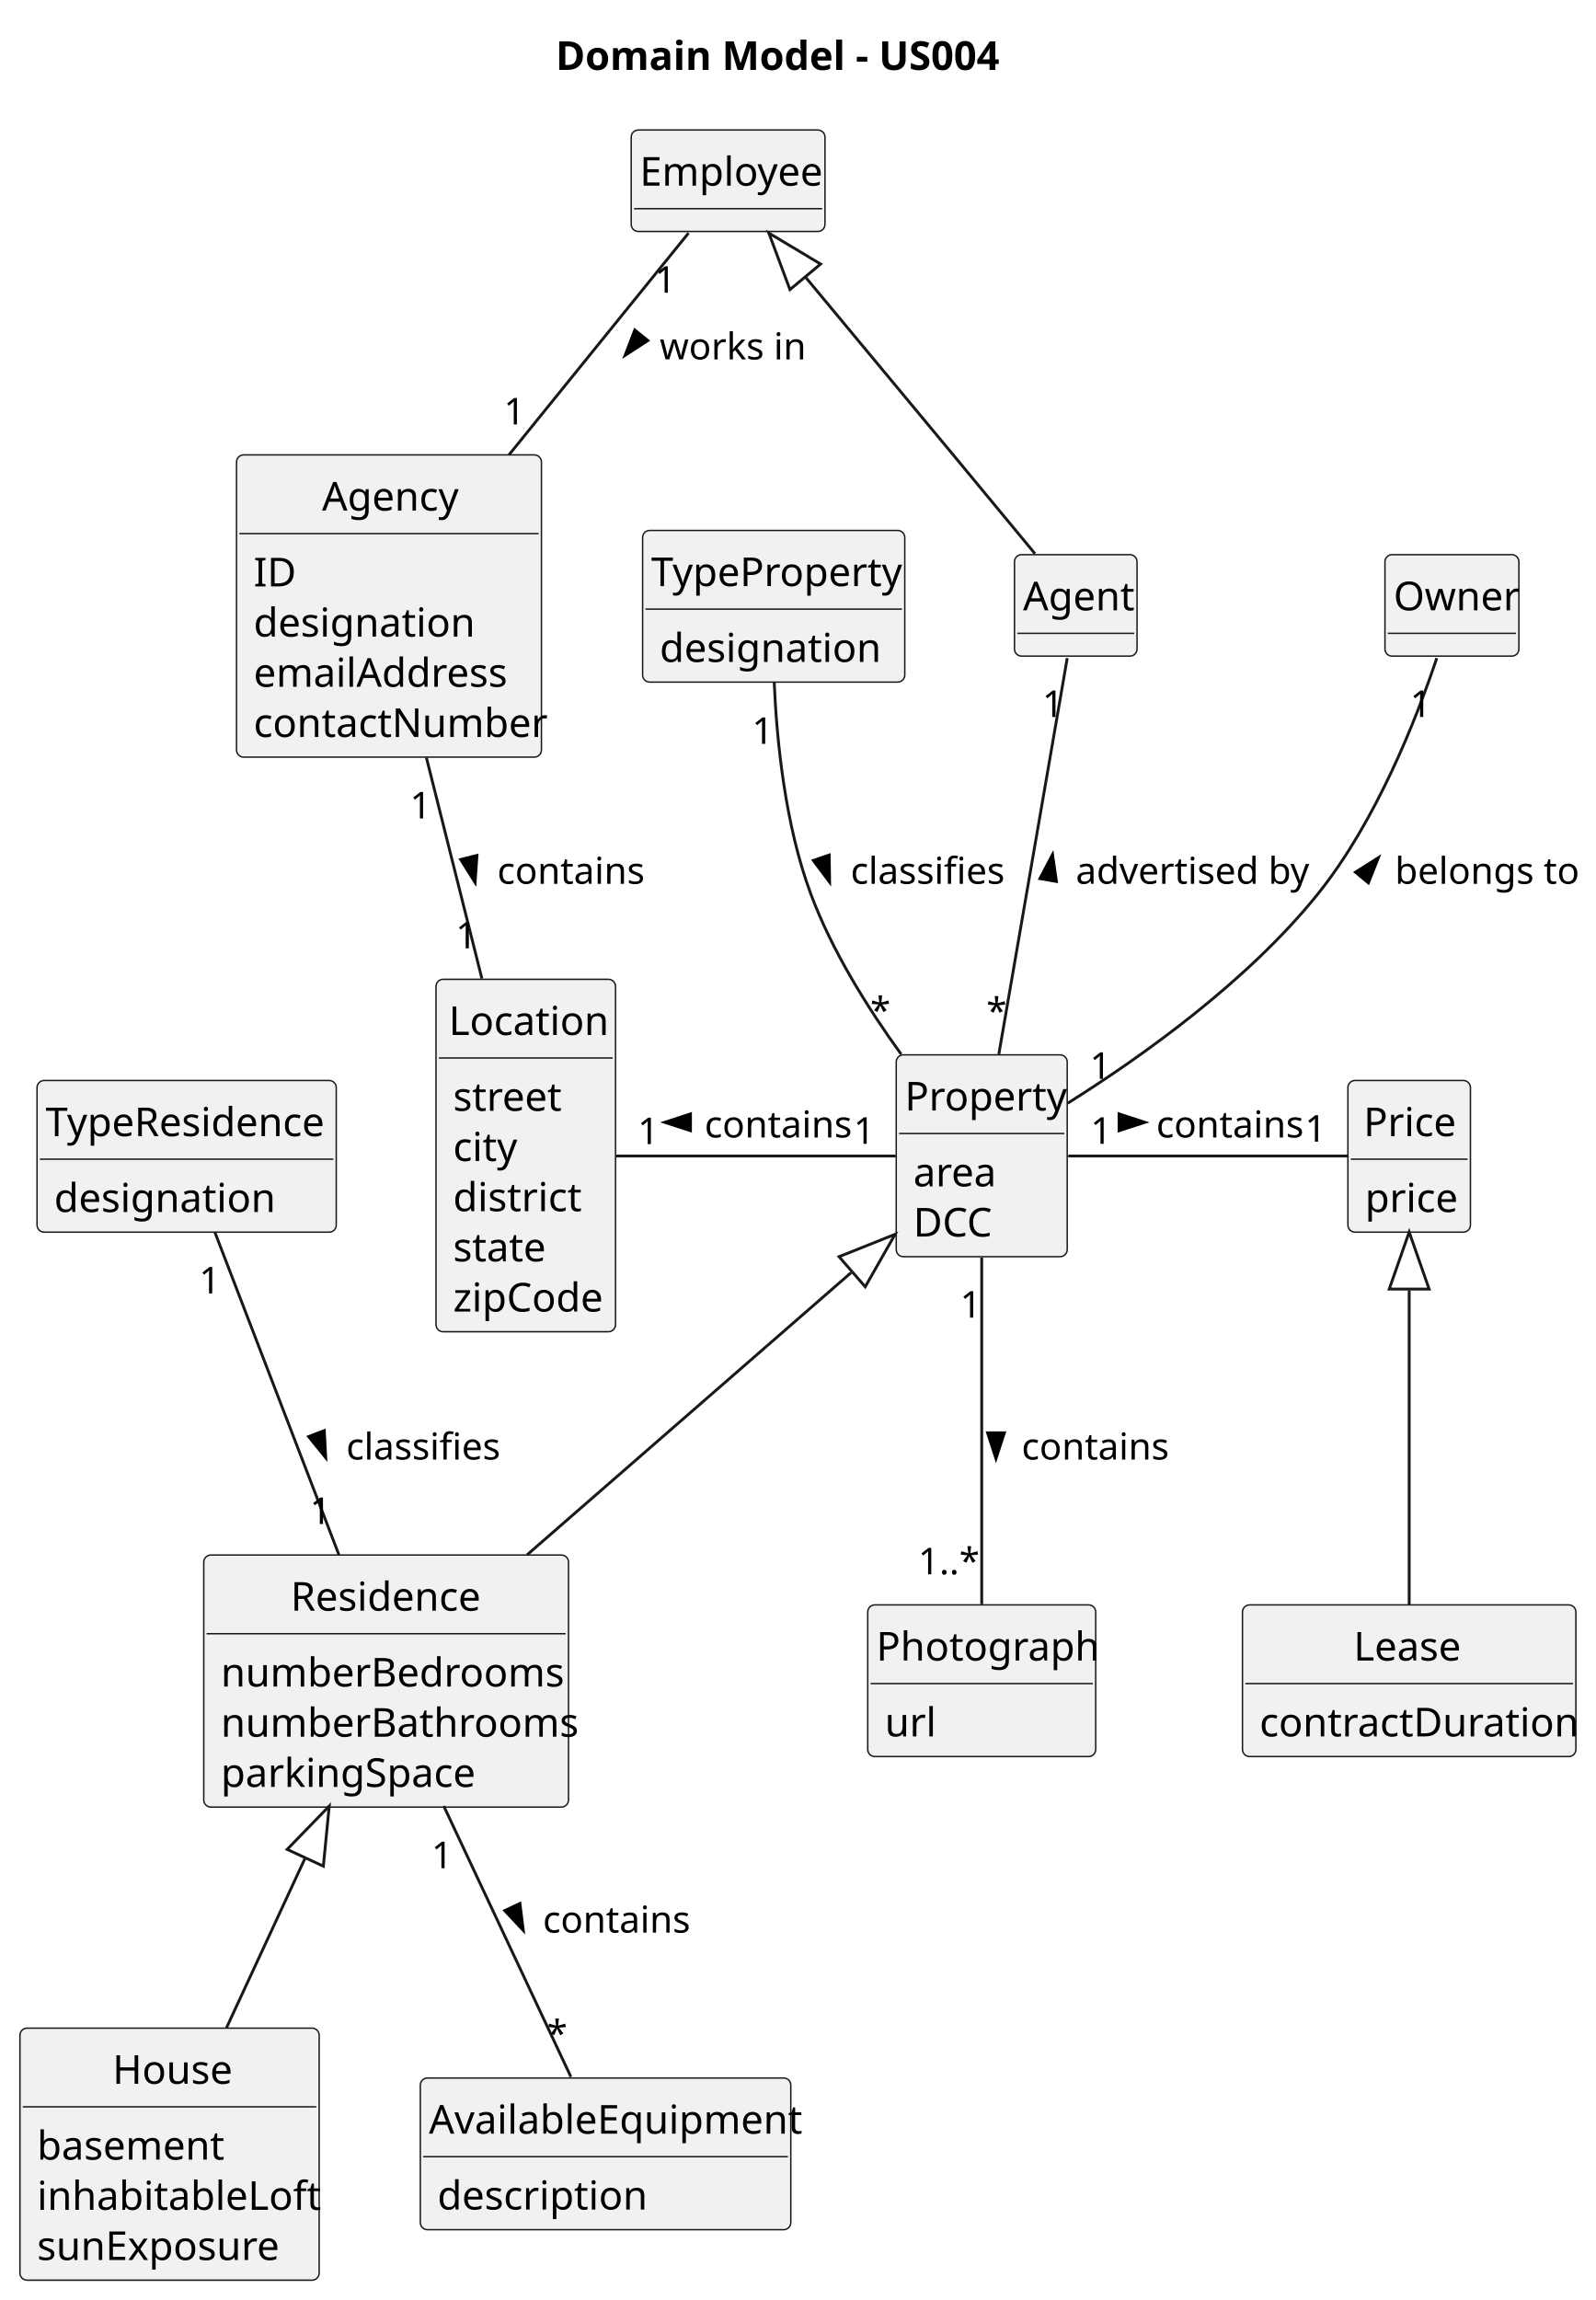
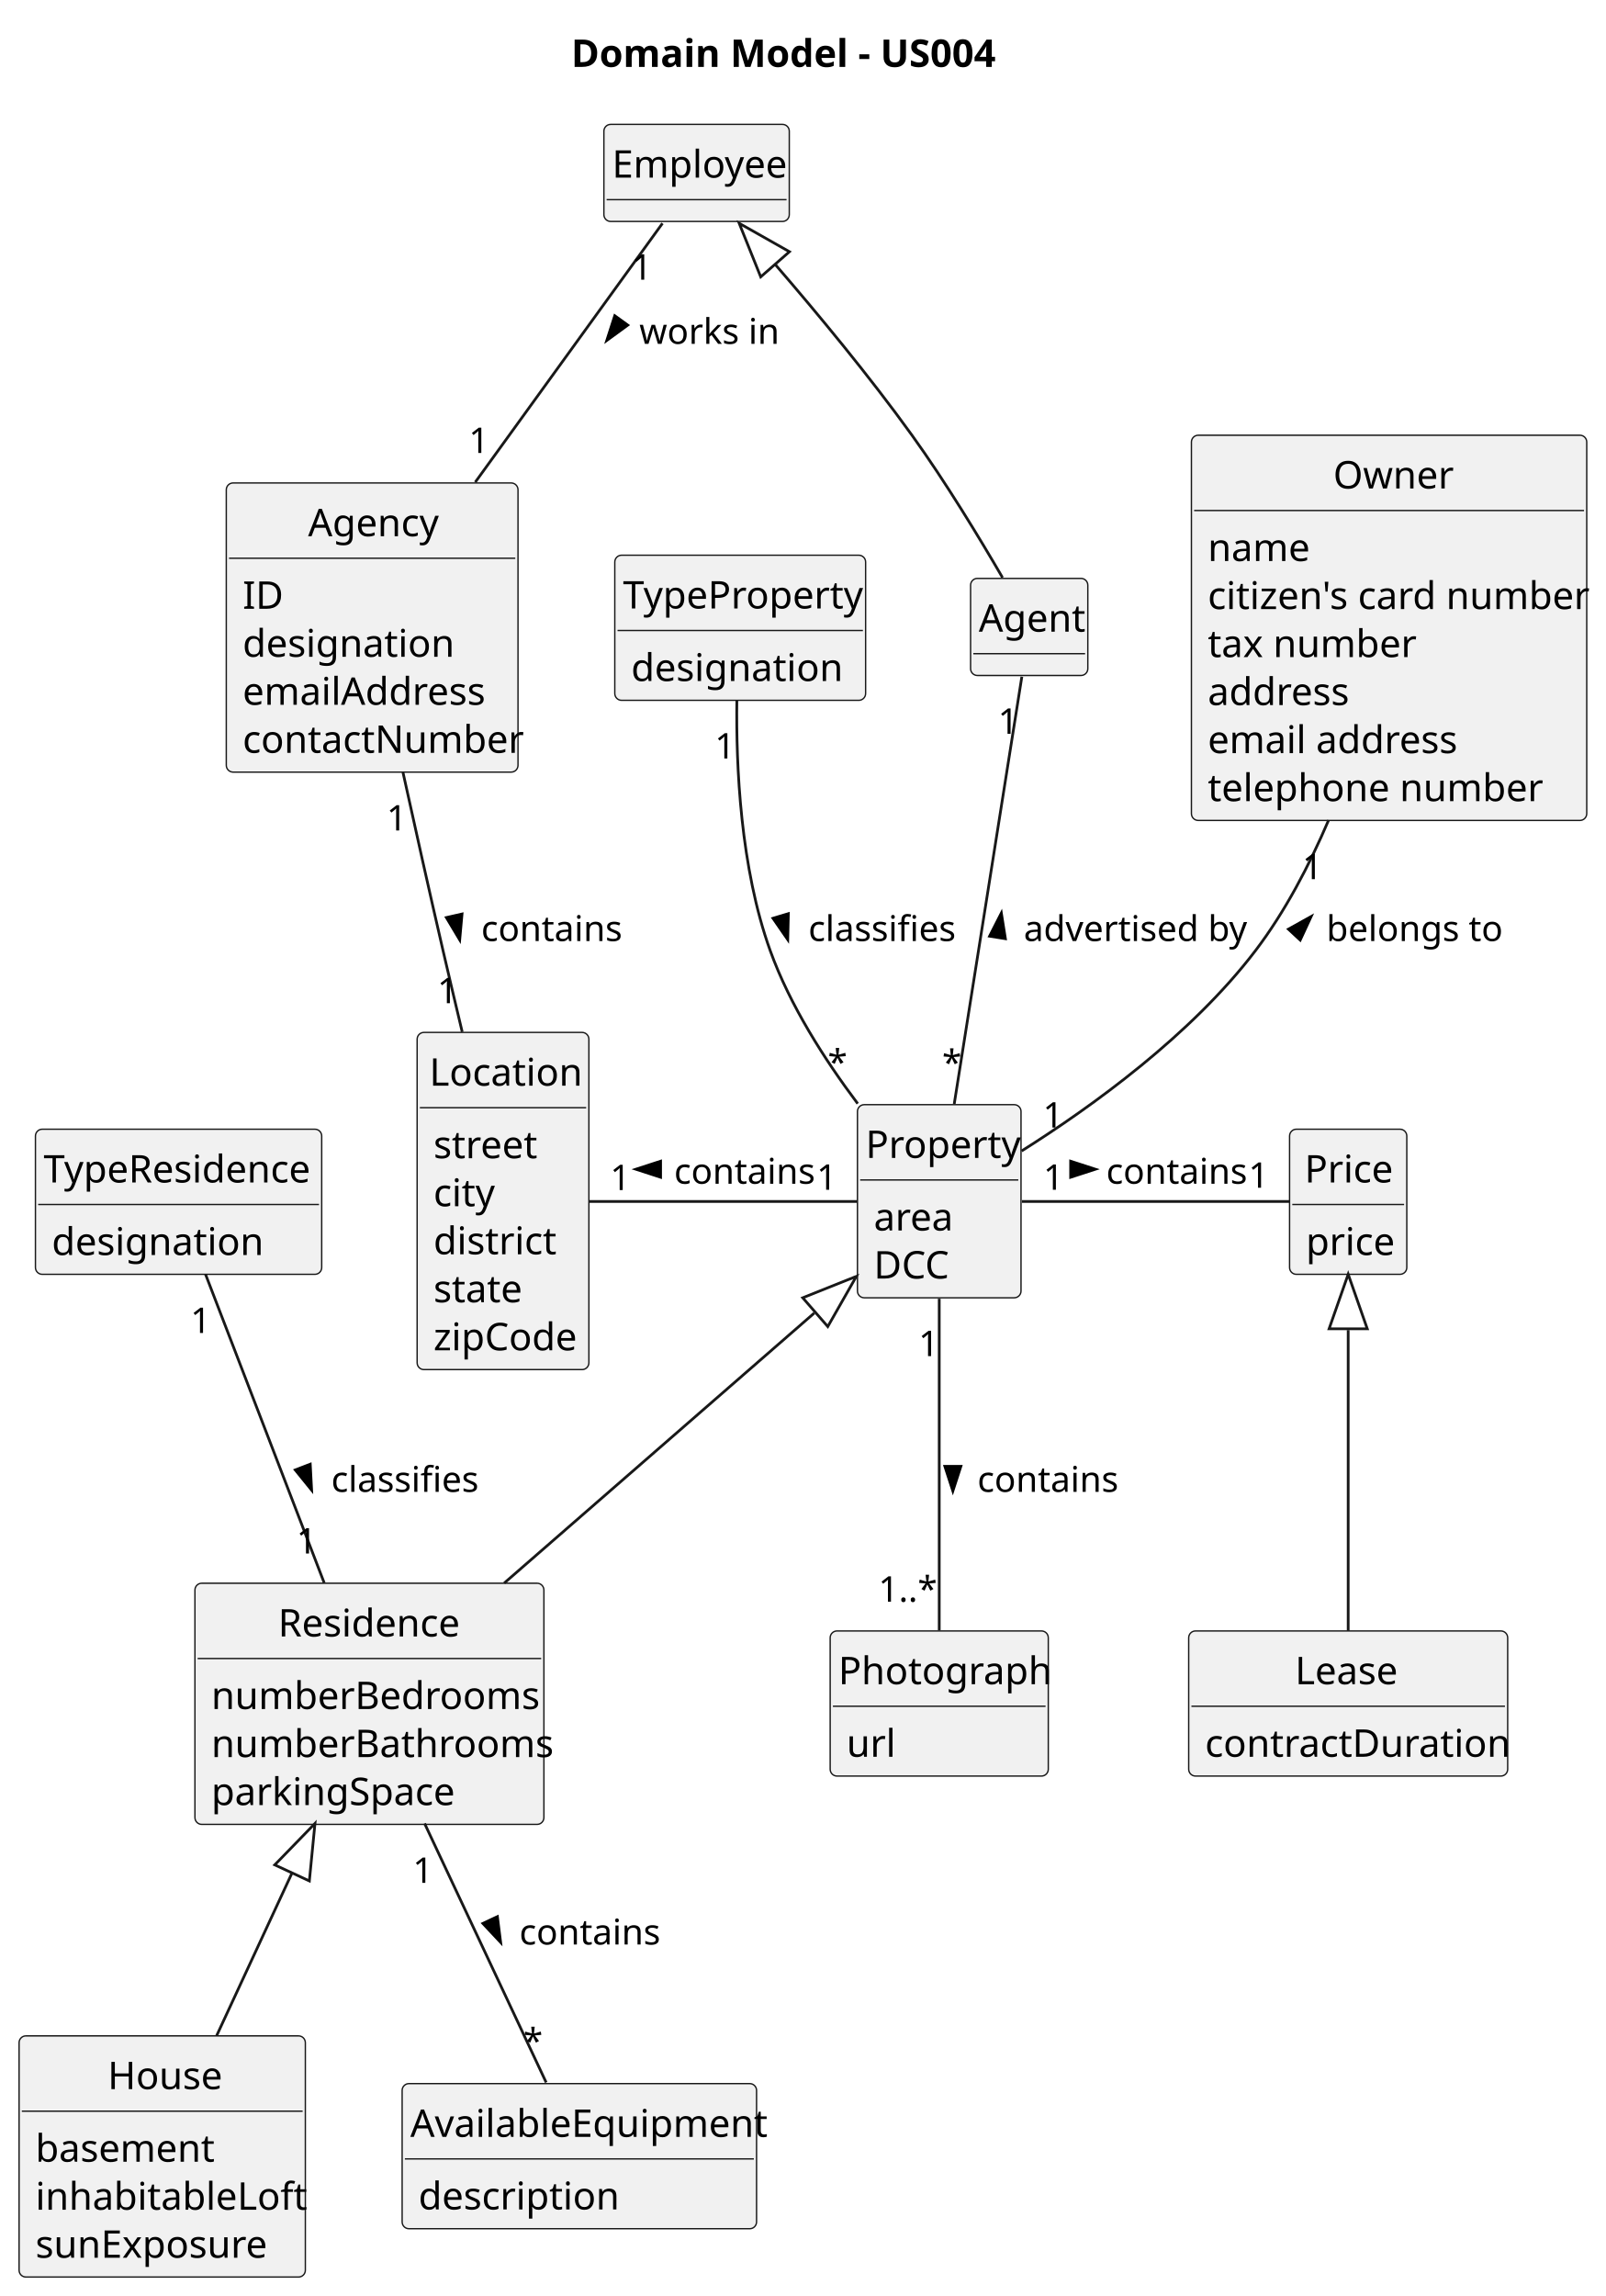
- <svg xmlns="http://www.w3.org/2000/svg" contentStyleType="text/css" height="807px" preserveAspectRatio="none" style="width:560px;height:807px;background:#FFFFFF;" version="1.1" viewBox="0 0 560 807" width="560px" zoomAndPan="magnify">
+ <svg xmlns="http://www.w3.org/2000/svg" contentStyleType="text/css" height="842px" preserveAspectRatio="none" style="width:589px;height:842px;background:#FFFFFF;" version="1.1" viewBox="0 0 589 842" width="589px" zoomAndPan="magnify">
  <defs />
  <g>
-     <text fill="#000000" font-family="sans-serif" font-size="14" font-weight="bold" lengthAdjust="spacing" textLength="156" x="195" y="24.533">Domain Model - US004</text>
+     <text fill="#000000" font-family="sans-serif" font-size="14" font-weight="bold" lengthAdjust="spacing" textLength="156" x="209.5" y="24.533">Domain Model - US004</text>
    <g id="elem_Property">
-       <rect codeLine="14" fill="#F1F1F1" height="70.828" id="Property" rx="2.5" ry="2.5" style="stroke:#181818;stroke-width:0.5;" width="60" x="314.5" y="370.109" />
-       <text fill="#000000" font-family="sans-serif" font-size="14" lengthAdjust="spacing" textLength="54" x="317.5" y="389.643">Property</text>
-       <line style="stroke:#181818;stroke-width:0.5;" x1="315.5" x2="373.5" y1="397.719" y2="397.719" />
-       <text fill="#000000" font-family="sans-serif" font-size="14" lengthAdjust="spacing" textLength="29" x="320.5" y="416.252">area</text>
-       <text fill="#000000" font-family="sans-serif" font-size="14" lengthAdjust="spacing" textLength="30" x="320.5" y="433.861">DCC</text>
+       <rect codeLine="14" fill="#F1F1F1" height="70.828" id="Property" rx="2.5" ry="2.5" style="stroke:#181818;stroke-width:0.5;" width="60" x="314.5" y="405.109" />
+       <text fill="#000000" font-family="sans-serif" font-size="14" lengthAdjust="spacing" textLength="54" x="317.5" y="424.643">Property</text>
+       <line style="stroke:#181818;stroke-width:0.5;" x1="315.5" x2="373.5" y1="432.719" y2="432.719" />
+       <text fill="#000000" font-family="sans-serif" font-size="14" lengthAdjust="spacing" textLength="29" x="320.5" y="451.252">area</text>
+       <text fill="#000000" font-family="sans-serif" font-size="14" lengthAdjust="spacing" textLength="30" x="320.5" y="468.861">DCC</text>
    </g>
    <g id="elem_Photograph">
-       <rect codeLine="19" fill="#F1F1F1" height="53.219" id="Photograph" rx="2.5" ry="2.5" style="stroke:#181818;stroke-width:0.5;" width="80" x="304.5" y="563.109" />
-       <text fill="#000000" font-family="sans-serif" font-size="14" lengthAdjust="spacing" textLength="74" x="307.5" y="582.643">Photograph</text>
-       <line style="stroke:#181818;stroke-width:0.5;" x1="305.5" x2="383.5" y1="590.719" y2="590.719" />
-       <text fill="#000000" font-family="sans-serif" font-size="14" lengthAdjust="spacing" textLength="16" x="310.5" y="609.252">url</text>
+       <rect codeLine="19" fill="#F1F1F1" height="53.219" id="Photograph" rx="2.5" ry="2.5" style="stroke:#181818;stroke-width:0.5;" width="80" x="304.5" y="598.109" />
+       <text fill="#000000" font-family="sans-serif" font-size="14" lengthAdjust="spacing" textLength="74" x="307.5" y="617.643">Photograph</text>
+       <line style="stroke:#181818;stroke-width:0.5;" x1="305.5" x2="383.5" y1="625.719" y2="625.719" />
+       <text fill="#000000" font-family="sans-serif" font-size="14" lengthAdjust="spacing" textLength="16" x="310.5" y="644.252">url</text>
    </g>
    <g id="elem_Lease">
-       <rect codeLine="23" fill="#F1F1F1" height="53.219" id="Lease" rx="2.5" ry="2.5" style="stroke:#181818;stroke-width:0.5;" width="117" x="436" y="563.109" />
-       <text fill="#000000" font-family="sans-serif" font-size="14" lengthAdjust="spacing" textLength="39" x="475" y="582.643">Lease</text>
-       <line style="stroke:#181818;stroke-width:0.5;" x1="437" x2="552" y1="590.719" y2="590.719" />
-       <text fill="#000000" font-family="sans-serif" font-size="14" lengthAdjust="spacing" textLength="105" x="442" y="609.252">contractDuration</text>
+       <rect codeLine="23" fill="#F1F1F1" height="53.219" id="Lease" rx="2.5" ry="2.5" style="stroke:#181818;stroke-width:0.5;" width="117" x="436" y="598.109" />
+       <text fill="#000000" font-family="sans-serif" font-size="14" lengthAdjust="spacing" textLength="39" x="475" y="617.643">Lease</text>
+       <line style="stroke:#181818;stroke-width:0.5;" x1="437" x2="552" y1="625.719" y2="625.719" />
+       <text fill="#000000" font-family="sans-serif" font-size="14" lengthAdjust="spacing" textLength="105" x="442" y="644.252">contractDuration</text>
    </g>
    <g id="elem_Price">
-       <rect codeLine="27" fill="#F1F1F1" height="53.219" id="Price" rx="2.5" ry="2.5" style="stroke:#181818;stroke-width:0.5;" width="43" x="473" y="379.109" />
-       <text fill="#000000" font-family="sans-serif" font-size="14" lengthAdjust="spacing" textLength="32" x="478.5" y="398.643">Price</text>
-       <line style="stroke:#181818;stroke-width:0.5;" x1="474" x2="515" y1="406.719" y2="406.719" />
-       <text fill="#000000" font-family="sans-serif" font-size="14" lengthAdjust="spacing" textLength="31" x="479" y="425.252">price</text>
+       <rect codeLine="27" fill="#F1F1F1" height="53.219" id="Price" rx="2.5" ry="2.5" style="stroke:#181818;stroke-width:0.5;" width="43" x="473" y="414.109" />
+       <text fill="#000000" font-family="sans-serif" font-size="14" lengthAdjust="spacing" textLength="32" x="478.5" y="433.643">Price</text>
+       <line style="stroke:#181818;stroke-width:0.5;" x1="474" x2="515" y1="441.719" y2="441.719" />
+       <text fill="#000000" font-family="sans-serif" font-size="14" lengthAdjust="spacing" textLength="31" x="479" y="460.252">price</text>
    </g>
    <g id="elem_Residence">
-       <rect codeLine="31" fill="#F1F1F1" height="88.438" id="Residence" rx="2.5" ry="2.5" style="stroke:#181818;stroke-width:0.5;" width="128" x="71.5" y="545.609" />
-       <text fill="#000000" font-family="sans-serif" font-size="14" lengthAdjust="spacing" textLength="67" x="102" y="565.143">Residence</text>
-       <line style="stroke:#181818;stroke-width:0.5;" x1="72.5" x2="198.5" y1="573.219" y2="573.219" />
-       <text fill="#000000" font-family="sans-serif" font-size="14" lengthAdjust="spacing" textLength="112" x="77.5" y="591.752">numberBedrooms</text>
-       <text fill="#000000" font-family="sans-serif" font-size="14" lengthAdjust="spacing" textLength="116" x="77.5" y="609.361">numberBathrooms</text>
-       <text fill="#000000" font-family="sans-serif" font-size="14" lengthAdjust="spacing" textLength="87" x="77.5" y="626.971">parkingSpace</text>
+       <rect codeLine="31" fill="#F1F1F1" height="88.438" id="Residence" rx="2.5" ry="2.5" style="stroke:#181818;stroke-width:0.5;" width="128" x="71.5" y="580.609" />
+       <text fill="#000000" font-family="sans-serif" font-size="14" lengthAdjust="spacing" textLength="67" x="102" y="600.143">Residence</text>
+       <line style="stroke:#181818;stroke-width:0.5;" x1="72.5" x2="198.5" y1="608.219" y2="608.219" />
+       <text fill="#000000" font-family="sans-serif" font-size="14" lengthAdjust="spacing" textLength="112" x="77.5" y="626.752">numberBedrooms</text>
+       <text fill="#000000" font-family="sans-serif" font-size="14" lengthAdjust="spacing" textLength="116" x="77.5" y="644.361">numberBathrooms</text>
+       <text fill="#000000" font-family="sans-serif" font-size="14" lengthAdjust="spacing" textLength="87" x="77.5" y="661.971">parkingSpace</text>
    </g>
    <g id="elem_Location">
-       <rect codeLine="38" fill="#F1F1F1" height="123.656" id="Location" rx="2.5" ry="2.5" style="stroke:#181818;stroke-width:0.5;" width="63" x="153" y="343.609" />
-       <text fill="#000000" font-family="sans-serif" font-size="14" lengthAdjust="spacing" textLength="54" x="157.5" y="363.143">Location</text>
-       <line style="stroke:#181818;stroke-width:0.5;" x1="154" x2="215" y1="371.219" y2="371.219" />
-       <text fill="#000000" font-family="sans-serif" font-size="14" lengthAdjust="spacing" textLength="36" x="159" y="389.752">street</text>
-       <text fill="#000000" font-family="sans-serif" font-size="14" lengthAdjust="spacing" textLength="21" x="159" y="407.361">city</text>
-       <text fill="#000000" font-family="sans-serif" font-size="14" lengthAdjust="spacing" textLength="41" x="159" y="424.971">district</text>
-       <text fill="#000000" font-family="sans-serif" font-size="14" lengthAdjust="spacing" textLength="31" x="159" y="442.58">state</text>
-       <text fill="#000000" font-family="sans-serif" font-size="14" lengthAdjust="spacing" textLength="51" x="159" y="460.19">zipCode</text>
+       <rect codeLine="38" fill="#F1F1F1" height="123.656" id="Location" rx="2.5" ry="2.5" style="stroke:#181818;stroke-width:0.5;" width="63" x="153" y="378.609" />
+       <text fill="#000000" font-family="sans-serif" font-size="14" lengthAdjust="spacing" textLength="54" x="157.5" y="398.143">Location</text>
+       <line style="stroke:#181818;stroke-width:0.5;" x1="154" x2="215" y1="406.219" y2="406.219" />
+       <text fill="#000000" font-family="sans-serif" font-size="14" lengthAdjust="spacing" textLength="36" x="159" y="424.752">street</text>
+       <text fill="#000000" font-family="sans-serif" font-size="14" lengthAdjust="spacing" textLength="21" x="159" y="442.361">city</text>
+       <text fill="#000000" font-family="sans-serif" font-size="14" lengthAdjust="spacing" textLength="41" x="159" y="459.971">district</text>
+       <text fill="#000000" font-family="sans-serif" font-size="14" lengthAdjust="spacing" textLength="31" x="159" y="477.58">state</text>
+       <text fill="#000000" font-family="sans-serif" font-size="14" lengthAdjust="spacing" textLength="51" x="159" y="495.19">zipCode</text>
    </g>
    <g id="elem_TypeResidence">
-       <rect codeLine="46" fill="#F1F1F1" height="53.219" id="TypeResidence" rx="2.5" ry="2.5" style="stroke:#181818;stroke-width:0.5;" width="105" x="13" y="379.109" />
-       <text fill="#000000" font-family="sans-serif" font-size="14" lengthAdjust="spacing" textLength="99" x="16" y="398.643">TypeResidence</text>
-       <line style="stroke:#181818;stroke-width:0.5;" x1="14" x2="117" y1="406.719" y2="406.719" />
-       <text fill="#000000" font-family="sans-serif" font-size="14" lengthAdjust="spacing" textLength="73" x="19" y="425.252">designation</text>
+       <rect codeLine="46" fill="#F1F1F1" height="53.219" id="TypeResidence" rx="2.5" ry="2.5" style="stroke:#181818;stroke-width:0.5;" width="105" x="13" y="414.109" />
+       <text fill="#000000" font-family="sans-serif" font-size="14" lengthAdjust="spacing" textLength="99" x="16" y="433.643">TypeResidence</text>
+       <line style="stroke:#181818;stroke-width:0.5;" x1="14" x2="117" y1="441.719" y2="441.719" />
+       <text fill="#000000" font-family="sans-serif" font-size="14" lengthAdjust="spacing" textLength="73" x="19" y="460.252">designation</text>
    </g>
    <g id="elem_TypeProperty">
-       <rect codeLine="50" fill="#F1F1F1" height="53.219" id="TypeProperty" rx="2.5" ry="2.5" style="stroke:#181818;stroke-width:0.5;" width="92" x="225.5" y="186.109" />
-       <text fill="#000000" font-family="sans-serif" font-size="14" lengthAdjust="spacing" textLength="86" x="228.5" y="205.643">TypeProperty</text>
-       <line style="stroke:#181818;stroke-width:0.5;" x1="226.5" x2="316.5" y1="213.719" y2="213.719" />
-       <text fill="#000000" font-family="sans-serif" font-size="14" lengthAdjust="spacing" textLength="73" x="231.5" y="232.252">designation</text>
+       <rect codeLine="50" fill="#F1F1F1" height="53.219" id="TypeProperty" rx="2.5" ry="2.5" style="stroke:#181818;stroke-width:0.5;" width="92" x="225.5" y="203.609" />
+       <text fill="#000000" font-family="sans-serif" font-size="14" lengthAdjust="spacing" textLength="86" x="228.5" y="223.143">TypeProperty</text>
+       <line style="stroke:#181818;stroke-width:0.5;" x1="226.5" x2="316.5" y1="231.219" y2="231.219" />
+       <text fill="#000000" font-family="sans-serif" font-size="14" lengthAdjust="spacing" textLength="73" x="231.5" y="249.752">designation</text>
    </g>
    <g id="elem_House">
-       <rect codeLine="54" fill="#F1F1F1" height="88.438" id="House" rx="2.5" ry="2.5" style="stroke:#181818;stroke-width:0.5;" width="105" x="7" y="711.609" />
-       <text fill="#000000" font-family="sans-serif" font-size="14" lengthAdjust="spacing" textLength="40" x="39.5" y="731.143">House</text>
-       <line style="stroke:#181818;stroke-width:0.5;" x1="8" x2="111" y1="739.219" y2="739.219" />
-       <text fill="#000000" font-family="sans-serif" font-size="14" lengthAdjust="spacing" textLength="62" x="13" y="757.752">basement</text>
-       <text fill="#000000" font-family="sans-serif" font-size="14" lengthAdjust="spacing" textLength="93" x="13" y="775.361">inhabitableLoft</text>
-       <text fill="#000000" font-family="sans-serif" font-size="14" lengthAdjust="spacing" textLength="82" x="13" y="792.971">sunExposure</text>
+       <rect codeLine="54" fill="#F1F1F1" height="88.438" id="House" rx="2.5" ry="2.5" style="stroke:#181818;stroke-width:0.5;" width="105" x="7" y="746.609" />
+       <text fill="#000000" font-family="sans-serif" font-size="14" lengthAdjust="spacing" textLength="40" x="39.5" y="766.143">House</text>
+       <line style="stroke:#181818;stroke-width:0.5;" x1="8" x2="111" y1="774.219" y2="774.219" />
+       <text fill="#000000" font-family="sans-serif" font-size="14" lengthAdjust="spacing" textLength="62" x="13" y="792.752">basement</text>
+       <text fill="#000000" font-family="sans-serif" font-size="14" lengthAdjust="spacing" textLength="93" x="13" y="810.361">inhabitableLoft</text>
+       <text fill="#000000" font-family="sans-serif" font-size="14" lengthAdjust="spacing" textLength="82" x="13" y="827.971">sunExposure</text>
    </g>
    <g id="elem_AvailableEquipment">
-       <rect codeLine="60" fill="#F1F1F1" height="53.219" id="AvailableEquipment" rx="2.5" ry="2.5" style="stroke:#181818;stroke-width:0.5;" width="130" x="147.5" y="729.109" />
-       <text fill="#000000" font-family="sans-serif" font-size="14" lengthAdjust="spacing" textLength="124" x="150.5" y="748.643">AvailableEquipment</text>
-       <line style="stroke:#181818;stroke-width:0.5;" x1="148.5" x2="276.5" y1="756.719" y2="756.719" />
-       <text fill="#000000" font-family="sans-serif" font-size="14" lengthAdjust="spacing" textLength="69" x="153.5" y="775.252">description</text>
+       <rect codeLine="60" fill="#F1F1F1" height="53.219" id="AvailableEquipment" rx="2.5" ry="2.5" style="stroke:#181818;stroke-width:0.5;" width="130" x="147.5" y="764.109" />
+       <text fill="#000000" font-family="sans-serif" font-size="14" lengthAdjust="spacing" textLength="124" x="150.5" y="783.643">AvailableEquipment</text>
+       <line style="stroke:#181818;stroke-width:0.5;" x1="148.5" x2="276.5" y1="791.719" y2="791.719" />
+       <text fill="#000000" font-family="sans-serif" font-size="14" lengthAdjust="spacing" textLength="69" x="153.5" y="810.252">description</text>
    </g>
    <g id="elem_Agent">
-       <rect codeLine="64" fill="#F1F1F1" height="35.609" id="Agent" rx="2.5" ry="2.5" style="stroke:#181818;stroke-width:0.5;" width="43" x="356" y="194.609" />
-       <text fill="#000000" font-family="sans-serif" font-size="14" lengthAdjust="spacing" textLength="37" x="359" y="214.143">Agent</text>
-       <line style="stroke:#181818;stroke-width:0.5;" x1="357" x2="398" y1="222.219" y2="222.219" />
+       <rect codeLine="64" fill="#F1F1F1" height="35.609" id="Agent" rx="2.5" ry="2.5" style="stroke:#181818;stroke-width:0.5;" width="43" x="356" y="212.109" />
+       <text fill="#000000" font-family="sans-serif" font-size="14" lengthAdjust="spacing" textLength="37" x="359" y="231.643">Agent</text>
+       <line style="stroke:#181818;stroke-width:0.5;" x1="357" x2="398" y1="239.719" y2="239.719" />
    </g>
    <g id="elem_Employee">
      <rect codeLine="72" fill="#F1F1F1" height="35.609" id="Employee" rx="2.5" ry="2.5" style="stroke:#181818;stroke-width:0.5;" width="68" x="221.5" y="45.609" />
      <text fill="#000000" font-family="sans-serif" font-size="14" lengthAdjust="spacing" textLength="62" x="224.5" y="65.143">Employee</text>
      <line style="stroke:#181818;stroke-width:0.5;" x1="222.5" x2="288.5" y1="73.219" y2="73.219" />
    </g>
    <g id="elem_Agency">
-       <rect codeLine="66" fill="#F1F1F1" height="106.047" id="Agency" rx="2.5" ry="2.5" style="stroke:#181818;stroke-width:0.5;" width="107" x="83" y="159.609" />
-       <text fill="#000000" font-family="sans-serif" font-size="14" lengthAdjust="spacing" textLength="47" x="113" y="179.143">Agency</text>
-       <line style="stroke:#181818;stroke-width:0.5;" x1="84" x2="189" y1="187.219" y2="187.219" />
-       <text fill="#000000" font-family="sans-serif" font-size="14" lengthAdjust="spacing" textLength="13" x="89" y="205.752">ID</text>
-       <text fill="#000000" font-family="sans-serif" font-size="14" lengthAdjust="spacing" textLength="73" x="89" y="223.361">designation</text>
-       <text fill="#000000" font-family="sans-serif" font-size="14" lengthAdjust="spacing" textLength="85" x="89" y="240.971">emailAddress</text>
-       <text fill="#000000" font-family="sans-serif" font-size="14" lengthAdjust="spacing" textLength="95" x="89" y="258.58">contactNumber</text>
+       <rect codeLine="66" fill="#F1F1F1" height="106.047" id="Agency" rx="2.5" ry="2.5" style="stroke:#181818;stroke-width:0.5;" width="107" x="83" y="177.109" />
+       <text fill="#000000" font-family="sans-serif" font-size="14" lengthAdjust="spacing" textLength="47" x="113" y="196.643">Agency</text>
+       <line style="stroke:#181818;stroke-width:0.5;" x1="84" x2="189" y1="204.719" y2="204.719" />
+       <text fill="#000000" font-family="sans-serif" font-size="14" lengthAdjust="spacing" textLength="13" x="89" y="223.252">ID</text>
+       <text fill="#000000" font-family="sans-serif" font-size="14" lengthAdjust="spacing" textLength="73" x="89" y="240.861">designation</text>
+       <text fill="#000000" font-family="sans-serif" font-size="14" lengthAdjust="spacing" textLength="85" x="89" y="258.471">emailAddress</text>
+       <text fill="#000000" font-family="sans-serif" font-size="14" lengthAdjust="spacing" textLength="95" x="89" y="276.08">contactNumber</text>
    </g>
    <g id="elem_Owner">
-       <rect codeLine="73" fill="#F1F1F1" height="35.609" id="Owner" rx="2.5" ry="2.5" style="stroke:#181818;stroke-width:0.5;" width="47" x="486" y="194.609" />
-       <text fill="#000000" font-family="sans-serif" font-size="14" lengthAdjust="spacing" textLength="41" x="489" y="214.143">Owner</text>
-       <line style="stroke:#181818;stroke-width:0.5;" x1="487" x2="532" y1="222.219" y2="222.219" />
+       <rect codeLine="74" fill="#F1F1F1" height="141.266" id="Owner" rx="2.5" ry="2.5" style="stroke:#181818;stroke-width:0.5;" width="145" x="437" y="159.609" />
+       <text fill="#000000" font-family="sans-serif" font-size="14" lengthAdjust="spacing" textLength="41" x="489" y="179.143">Owner</text>
+       <line style="stroke:#181818;stroke-width:0.5;" x1="438" x2="581" y1="187.219" y2="187.219" />
+       <text fill="#000000" font-family="sans-serif" font-size="14" lengthAdjust="spacing" textLength="35" x="443" y="205.752">name</text>
+       <text fill="#000000" font-family="sans-serif" font-size="14" lengthAdjust="spacing" textLength="133" x="443" y="223.361">citizen's card number</text>
+       <text fill="#000000" font-family="sans-serif" font-size="14" lengthAdjust="spacing" textLength="70" x="443" y="240.971">tax number</text>
+       <text fill="#000000" font-family="sans-serif" font-size="14" lengthAdjust="spacing" textLength="51" x="443" y="258.58">address</text>
+       <text fill="#000000" font-family="sans-serif" font-size="14" lengthAdjust="spacing" textLength="88" x="443" y="276.19">email address</text>
+       <text fill="#000000" font-family="sans-serif" font-size="14" lengthAdjust="spacing" textLength="115" x="443" y="293.799">telephone number</text>
    </g>
    <g id="link_Price_Lease">
-       <path d="M494.5,452.779 C494.5,487.759 494.5,534.519 494.5,563.049 " fill="none" id="Price-backto-Lease" style="stroke:#181818;stroke-width:1.0;" />
-       <polygon fill="none" points="487.5,452.299,494.5,432.299,501.5,452.299,487.5,452.299" style="stroke:#181818;stroke-width:1.0;" />
+       <path d="M494.5,487.779 C494.5,522.759 494.5,569.519 494.5,598.049 " fill="none" id="Price-backto-Lease" style="stroke:#181818;stroke-width:1.0;" />
+       <polygon fill="none" points="487.5,487.299,494.5,467.299,501.5,487.299,487.5,487.299" style="stroke:#181818;stroke-width:1.0;" />
    </g>
    <g id="link_Property_Residence">
-       <path d="M298.66,446.529 C265.03,475.819 219.39,515.549 184.94,545.559 " fill="none" id="Property-backto-Residence" style="stroke:#181818;stroke-width:1.0;" />
-       <polygon fill="none" points="294.43,440.929,314.11,433.069,303.62,451.489,294.43,440.929" style="stroke:#181818;stroke-width:1.0;" />
+       <path d="M298.66,481.529 C265.03,510.819 219.39,550.549 184.94,580.559 " fill="none" id="Property-backto-Residence" style="stroke:#181818;stroke-width:1.0;" />
+       <polygon fill="none" points="294.43,475.929,314.11,468.069,303.62,486.489,294.43,475.929" style="stroke:#181818;stroke-width:1.0;" />
    </g>
    <g id="link_Residence_House">
-       <path d="M107.05,651.999 C97.87,671.809 87.9,693.329 79.47,711.519 " fill="none" id="Residence-backto-House" style="stroke:#181818;stroke-width:1.0;" />
-       <polygon fill="none" points="100.77,648.899,115.53,633.699,113.47,654.789,100.77,648.899" style="stroke:#181818;stroke-width:1.0;" />
+       <path d="M107.05,686.999 C97.87,706.809 87.9,728.329 79.47,746.519 " fill="none" id="Residence-backto-House" style="stroke:#181818;stroke-width:1.0;" />
+       <polygon fill="none" points="100.77,683.899,115.53,668.699,113.47,689.789,100.77,683.899" style="stroke:#181818;stroke-width:1.0;" />
    </g>
    <g id="link_Employee_Agent">
-       <path d="M282.69,97.269 C297.94,115.579 317.29,138.859 334.5,159.609 C344.07,171.149 354.82,184.149 363.18,194.269 " fill="none" id="Employee-backto-Agent" style="stroke:#181818;stroke-width:1.0;" />
-       <polygon fill="none" points="277.2,101.609,269.79,81.759,287.96,92.649,277.2,101.609" style="stroke:#181818;stroke-width:1.0;" />
+       <path d="M284.4,97.049 C299.89,114.999 318.94,137.989 334.5,159.609 C346.85,176.769 359.39,197.499 367.72,211.829 " fill="none" id="Employee-backto-Agent" style="stroke:#181818;stroke-width:1.0;" />
+       <polygon fill="none" points="279.02,101.539,271.12,81.879,289.56,92.309,279.02,101.539" style="stroke:#181818;stroke-width:1.0;" />
    </g>
    <g id="link_Employee_Agency">
-       <path codeLine="77" d="M241.62,81.759 C226.23,100.769 200.66,132.349 178.6,159.599 " fill="none" id="Employee-Agency" style="stroke:#181818;stroke-width:1.0;" />
-       <polygon fill="#000000" points="219.354,124.671,227.329,119.491,222.761,115.792,219.354,124.671" style="stroke:#000000;stroke-width:1.0;" />
-       <text fill="#000000" font-family="sans-serif" font-size="13" lengthAdjust="spacing" textLength="48" x="231.5" y="126.105">works in</text>
-       <text fill="#000000" font-family="sans-serif" font-size="13" lengthAdjust="spacing" textLength="7" x="229.732" y="102.713">1</text>
-       <text fill="#000000" font-family="sans-serif" font-size="13" lengthAdjust="spacing" textLength="7" x="176.787" y="148.917">1</text>
+       <path codeLine="84" d="M242.99,81.899 C226.82,104.259 197.93,144.189 174.32,176.829 " fill="none" id="Employee-Agency" style="stroke:#181818;stroke-width:1.0;" />
+       <polygon fill="#000000" points="222.57,124.836,230.252,119.23,225.49,115.785,222.57,124.836" style="stroke:#000000;stroke-width:1.0;" />
+       <text fill="#000000" font-family="sans-serif" font-size="13" lengthAdjust="spacing" textLength="48" x="234.5" y="126.105">works in</text>
+       <text fill="#000000" font-family="sans-serif" font-size="13" lengthAdjust="spacing" textLength="7" x="231.687" y="102.56">1</text>
+       <text fill="#000000" font-family="sans-serif" font-size="13" lengthAdjust="spacing" textLength="7" x="171.932" y="166.111">1</text>
    </g>
    <g id="link_Agency_Location">
-       <path codeLine="78" d="M149.62,265.799 C155.64,289.769 162.82,318.359 169.1,343.339 " fill="none" id="Agency-Location" style="stroke:#181818;stroke-width:1.0;" />
-       <polygon fill="#000000" points="166.718,309.635,167.365,300.146,161.664,301.578,166.718,309.635" style="stroke:#000000;stroke-width:1.0;" />
-       <text fill="#000000" font-family="sans-serif" font-size="13" lengthAdjust="spacing" textLength="49" x="174.5" y="310.104">contains</text>
-       <text fill="#000000" font-family="sans-serif" font-size="13" lengthAdjust="spacing" textLength="7" x="143.853" y="287.154">1</text>
-       <text fill="#000000" font-family="sans-serif" font-size="13" lengthAdjust="spacing" textLength="7" x="159.915" y="332.75">1</text>
+       <path codeLine="85" d="M147.8,283.219 C152.29,303.629 157.55,327.239 162.5,348.609 C164.74,358.269 167.16,368.489 169.54,378.459 " fill="none" id="Agency-Location" style="stroke:#181818;stroke-width:1.0;" />
+       <polygon fill="#000000" points="168.613,344.66,169.465,335.188,163.735,336.495,168.613,344.66" style="stroke:#000000;stroke-width:1.0;" />
+       <text fill="#000000" font-family="sans-serif" font-size="13" lengthAdjust="spacing" textLength="49" x="176.5" y="345.104">contains</text>
+       <text fill="#000000" font-family="sans-serif" font-size="13" lengthAdjust="spacing" textLength="7" x="141.799" y="304.564">1</text>
+       <text fill="#000000" font-family="sans-serif" font-size="13" lengthAdjust="spacing" textLength="7" x="160.406" y="367.884">1</text>
    </g>
    <g id="link_TypeProperty_Property">
-       <path codeLine="79" d="M271.68,239.439 C272.57,260.099 275.53,289.489 284.5,313.609 C291.95,333.649 304.52,353.729 316.23,369.909 " fill="none" id="TypeProperty-Property" style="stroke:#181818;stroke-width:1.0;" />
-       <polygon fill="#000000" points="291.116,309.517,290.974,300.007,285.412,301.907,291.116,309.517" style="stroke:#000000;stroke-width:1.0;" />
-       <text fill="#000000" font-family="sans-serif" font-size="13" lengthAdjust="spacing" textLength="54" x="298.5" y="310.104">classifies</text>
-       <text fill="#000000" font-family="sans-serif" font-size="13" lengthAdjust="spacing" textLength="7" x="263.912" y="261.004">1</text>
-       <text fill="#000000" font-family="sans-serif" font-size="13" lengthAdjust="spacing" textLength="5" x="305.365" y="359.124">*</text>
+       <path codeLine="86" d="M270.27,256.659 C269.93,281.009 271.6,318.349 282.5,348.609 C289.76,368.749 302.53,388.689 314.6,404.739 " fill="none" id="TypeProperty-Property" style="stroke:#181818;stroke-width:1.0;" />
+       <polygon fill="#000000" points="288.934,344.575,289.155,335.067,283.524,336.753,288.934,344.575" style="stroke:#000000;stroke-width:1.0;" />
+       <text fill="#000000" font-family="sans-serif" font-size="13" lengthAdjust="spacing" textLength="54" x="296.5" y="345.104">classifies</text>
+       <text fill="#000000" font-family="sans-serif" font-size="13" lengthAdjust="spacing" textLength="7" x="262.176" y="278.159">1</text>
+       <text fill="#000000" font-family="sans-serif" font-size="13" lengthAdjust="spacing" textLength="5" x="303.626" y="394.194">*</text>
    </g>
    <g id="link_Property_Price">
-       <path codeLine="80" d="M374.85,405.609 C403.96,405.609 447.17,405.609 472.92,405.609 " fill="none" id="Property-Price" style="stroke:#181818;stroke-width:1.0;" />
-       <polygon fill="#000000" points="401.75,393.785,392.705,390.846,392.705,396.724,401.75,393.785" style="stroke:#000000;stroke-width:1.0;" />
-       <text fill="#000000" font-family="sans-serif" font-size="13" lengthAdjust="spacing" textLength="49" x="405.75" y="399.104">contains</text>
-       <text fill="#000000" font-family="sans-serif" font-size="13" lengthAdjust="spacing" textLength="7" x="382.678" y="401.315">1</text>
-       <text fill="#000000" font-family="sans-serif" font-size="13" lengthAdjust="spacing" textLength="7" x="457.926" y="400.576">1</text>
+       <path codeLine="87" d="M374.85,440.609 C403.96,440.609 447.17,440.609 472.92,440.609 " fill="none" id="Property-Price" style="stroke:#181818;stroke-width:1.0;" />
+       <polygon fill="#000000" points="401.75,428.785,392.705,425.846,392.705,431.724,401.75,428.785" style="stroke:#000000;stroke-width:1.0;" />
+       <text fill="#000000" font-family="sans-serif" font-size="13" lengthAdjust="spacing" textLength="49" x="405.75" y="434.104">contains</text>
+       <text fill="#000000" font-family="sans-serif" font-size="13" lengthAdjust="spacing" textLength="7" x="382.678" y="436.315">1</text>
+       <text fill="#000000" font-family="sans-serif" font-size="13" lengthAdjust="spacing" textLength="7" x="457.926" y="435.576">1</text>
    </g>
    <g id="link_Owner_Property">
-       <path codeLine="81" d="M504.19,230.899 C497.11,252.009 483.04,288.029 462.5,313.609 C437.8,344.369 400.65,370.779 374.65,387.099 " fill="none" id="Owner-Property" style="stroke:#181818;stroke-width:1.0;" />
-       <polygon fill="#000000" points="483.692,300.937,475.656,306.023,480.18,309.775,483.692,300.937" style="stroke:#000000;stroke-width:1.0;" />
-       <text fill="#000000" font-family="sans-serif" font-size="13" lengthAdjust="spacing" textLength="60" x="489.5" y="310.104">belongs to</text>
-       <text fill="#000000" font-family="sans-serif" font-size="13" lengthAdjust="spacing" textLength="7" x="494.822" y="251.56">1</text>
-       <text fill="#000000" font-family="sans-serif" font-size="13" lengthAdjust="spacing" textLength="7" x="382.432" y="378.525">1</text>
+       <path codeLine="88" d="M487.31,300.789 C480.22,317.369 471.34,334.359 460.5,348.609 C436.94,379.569 400.47,405.849 374.72,422.089 " fill="none" id="Owner-Property" style="stroke:#181818;stroke-width:1.0;" />
+       <polygon fill="#000000" points="480.901,336.12,472.594,340.751,476.902,344.749,480.901,336.12" style="stroke:#000000;stroke-width:1.0;" />
+       <text fill="#000000" font-family="sans-serif" font-size="13" lengthAdjust="spacing" textLength="60" x="486.5" y="345.104">belongs to</text>
+       <text fill="#000000" font-family="sans-serif" font-size="13" lengthAdjust="spacing" textLength="7" x="477.661" y="322.403">1</text>
+       <text fill="#000000" font-family="sans-serif" font-size="13" lengthAdjust="spacing" textLength="7" x="382.518" y="413.512">1</text>
    </g>
    <g id="link_Agent_Property">
-       <path codeLine="82" d="M374.51,230.899 C369.1,262.209 357.59,328.869 350.5,369.899 " fill="none" id="Agent-Property" style="stroke:#181818;stroke-width:1.0;" />
-       <polygon fill="#000000" points="369.351,299.858,364.915,308.271,370.707,309.272,369.351,299.858" style="stroke:#000000;stroke-width:1.0;" />
-       <text fill="#000000" font-family="sans-serif" font-size="13" lengthAdjust="spacing" textLength="76" x="377.5" y="310.104">advertised by</text>
-       <text fill="#000000" font-family="sans-serif" font-size="13" lengthAdjust="spacing" textLength="7" x="365.766" y="251.56">1</text>
-       <text fill="#000000" font-family="sans-serif" font-size="13" lengthAdjust="spacing" textLength="5" x="346.145" y="359.384">*</text>
+       <path codeLine="89" d="M374.8,248.169 C369.4,282.309 357.16,359.609 350,404.849 " fill="none" id="Agent-Property" style="stroke:#181818;stroke-width:1.0;" />
+       <polygon fill="#000000" points="367.282,334.847,362.965,343.321,368.77,344.24,367.282,334.847" style="stroke:#000000;stroke-width:1.0;" />
+       <text fill="#000000" font-family="sans-serif" font-size="13" lengthAdjust="spacing" textLength="76" x="375.5" y="345.104">advertised by</text>
+       <text fill="#000000" font-family="sans-serif" font-size="13" lengthAdjust="spacing" textLength="7" x="366.056" y="269.098">1</text>
+       <text fill="#000000" font-family="sans-serif" font-size="13" lengthAdjust="spacing" textLength="5" x="345.553" y="394.325">*</text>
    </g>
    <g id="link_Property_Photograph">
-       <path codeLine="83" d="M344.5,441.269 C344.5,476.749 344.5,531.069 344.5,562.889 " fill="none" id="Property-Photograph" style="stroke:#181818;stroke-width:1.0;" />
-       <polygon fill="#000000" points="349.5,511.785,352.439,502.74,346.561,502.74,349.5,511.785" style="stroke:#000000;stroke-width:1.0;" />
-       <text fill="#000000" font-family="sans-serif" font-size="13" lengthAdjust="spacing" textLength="49" x="358.5" y="512.105">contains</text>
-       <text fill="#000000" font-family="sans-serif" font-size="13" lengthAdjust="spacing" textLength="7" x="336.898" y="462.313">1</text>
-       <text fill="#000000" font-family="sans-serif" font-size="13" lengthAdjust="spacing" textLength="20" x="322.188" y="552.371">1..*</text>
+       <path codeLine="90" d="M344.5,476.269 C344.5,511.749 344.5,566.069 344.5,597.889 " fill="none" id="Property-Photograph" style="stroke:#181818;stroke-width:1.0;" />
+       <polygon fill="#000000" points="349.5,546.785,352.439,537.74,346.561,537.74,349.5,546.785" style="stroke:#000000;stroke-width:1.0;" />
+       <text fill="#000000" font-family="sans-serif" font-size="13" lengthAdjust="spacing" textLength="49" x="358.5" y="547.105">contains</text>
+       <text fill="#000000" font-family="sans-serif" font-size="13" lengthAdjust="spacing" textLength="7" x="336.898" y="497.313">1</text>
+       <text fill="#000000" font-family="sans-serif" font-size="13" lengthAdjust="spacing" textLength="20" x="322.188" y="587.371">1..*</text>
    </g>
    <g id="link_Location_Property">
-       <path codeLine="84" d="M216.11,405.609 C244.62,405.609 286.25,405.609 314.31,405.609 " fill="none" id="Location-Property" style="stroke:#181818;stroke-width:1.0;" />
-       <polygon fill="#000000" points="233.25,393.785,242.295,396.724,242.295,390.846,233.25,393.785" style="stroke:#000000;stroke-width:1.0;" />
-       <text fill="#000000" font-family="sans-serif" font-size="13" lengthAdjust="spacing" textLength="49" x="247.25" y="399.104">contains</text>
-       <text fill="#000000" font-family="sans-serif" font-size="13" lengthAdjust="spacing" textLength="7" x="223.79" y="401.43">1</text>
-       <text fill="#000000" font-family="sans-serif" font-size="13" lengthAdjust="spacing" textLength="7" x="299.519" y="401.315">1</text>
+       <path codeLine="91" d="M216.11,440.609 C244.62,440.609 286.25,440.609 314.31,440.609 " fill="none" id="Location-Property" style="stroke:#181818;stroke-width:1.0;" />
+       <polygon fill="#000000" points="233.25,428.785,242.295,431.724,242.295,425.846,233.25,428.785" style="stroke:#000000;stroke-width:1.0;" />
+       <text fill="#000000" font-family="sans-serif" font-size="13" lengthAdjust="spacing" textLength="49" x="247.25" y="434.104">contains</text>
+       <text fill="#000000" font-family="sans-serif" font-size="13" lengthAdjust="spacing" textLength="7" x="223.79" y="436.43">1</text>
+       <text fill="#000000" font-family="sans-serif" font-size="13" lengthAdjust="spacing" textLength="7" x="299.519" y="436.315">1</text>
    </g>
    <g id="link_Residence_AvailableEquipment">
-       <path codeLine="85" d="M155.73,633.699 C169.9,663.879 188.37,703.209 200.33,728.689 " fill="none" id="Residence-AvailableEquipment" style="stroke:#181818;stroke-width:1.0;" />
-       <polygon fill="#000000" points="183.625,677.311,182.441,667.875,177.12,670.373,183.625,677.311" style="stroke:#000000;stroke-width:1.0;" />
-       <text fill="#000000" font-family="sans-serif" font-size="13" lengthAdjust="spacing" textLength="49" x="190.5" y="678.105">contains</text>
-       <text fill="#000000" font-family="sans-serif" font-size="13" lengthAdjust="spacing" textLength="7" x="151.396" y="655.49">1</text>
-       <text fill="#000000" font-family="sans-serif" font-size="13" lengthAdjust="spacing" textLength="5" x="191.938" y="718.125">*</text>
+       <path codeLine="92" d="M155.73,668.699 C169.9,698.879 188.37,738.209 200.33,763.689 " fill="none" id="Residence-AvailableEquipment" style="stroke:#181818;stroke-width:1.0;" />
+       <polygon fill="#000000" points="183.625,712.311,182.441,702.875,177.12,705.373,183.625,712.311" style="stroke:#000000;stroke-width:1.0;" />
+       <text fill="#000000" font-family="sans-serif" font-size="13" lengthAdjust="spacing" textLength="49" x="190.5" y="713.105">contains</text>
+       <text fill="#000000" font-family="sans-serif" font-size="13" lengthAdjust="spacing" textLength="7" x="151.396" y="690.49">1</text>
+       <text fill="#000000" font-family="sans-serif" font-size="13" lengthAdjust="spacing" textLength="5" x="191.938" y="753.125">*</text>
    </g>
    <g id="link_TypeResidence_Residence">
-       <path codeLine="86" d="M75.38,432.299 C86.69,461.699 105.38,510.309 118.93,545.529 " fill="none" id="TypeResidence-Residence" style="stroke:#181818;stroke-width:1.0;" />
-       <polygon fill="#000000" points="114.295,511.452,113.791,501.955,108.305,504.065,114.295,511.452" style="stroke:#000000;stroke-width:1.0;" />
-       <text fill="#000000" font-family="sans-serif" font-size="13" lengthAdjust="spacing" textLength="54" x="121.5" y="512.105">classifies</text>
-       <text fill="#000000" font-family="sans-serif" font-size="13" lengthAdjust="spacing" textLength="7" x="69.855" y="453.832">1</text>
-       <text fill="#000000" font-family="sans-serif" font-size="13" lengthAdjust="spacing" textLength="7" x="108.731" y="534.717">1</text>
+       <path codeLine="93" d="M75.38,467.299 C86.69,496.699 105.38,545.309 118.93,580.529 " fill="none" id="TypeResidence-Residence" style="stroke:#181818;stroke-width:1.0;" />
+       <polygon fill="#000000" points="114.295,546.452,113.791,536.955,108.305,539.065,114.295,546.452" style="stroke:#000000;stroke-width:1.0;" />
+       <text fill="#000000" font-family="sans-serif" font-size="13" lengthAdjust="spacing" textLength="54" x="121.5" y="547.105">classifies</text>
+       <text fill="#000000" font-family="sans-serif" font-size="13" lengthAdjust="spacing" textLength="7" x="69.855" y="488.832">1</text>
+       <text fill="#000000" font-family="sans-serif" font-size="13" lengthAdjust="spacing" textLength="7" x="108.731" y="569.717">1</text>
    </g>
  </g>
</svg>
